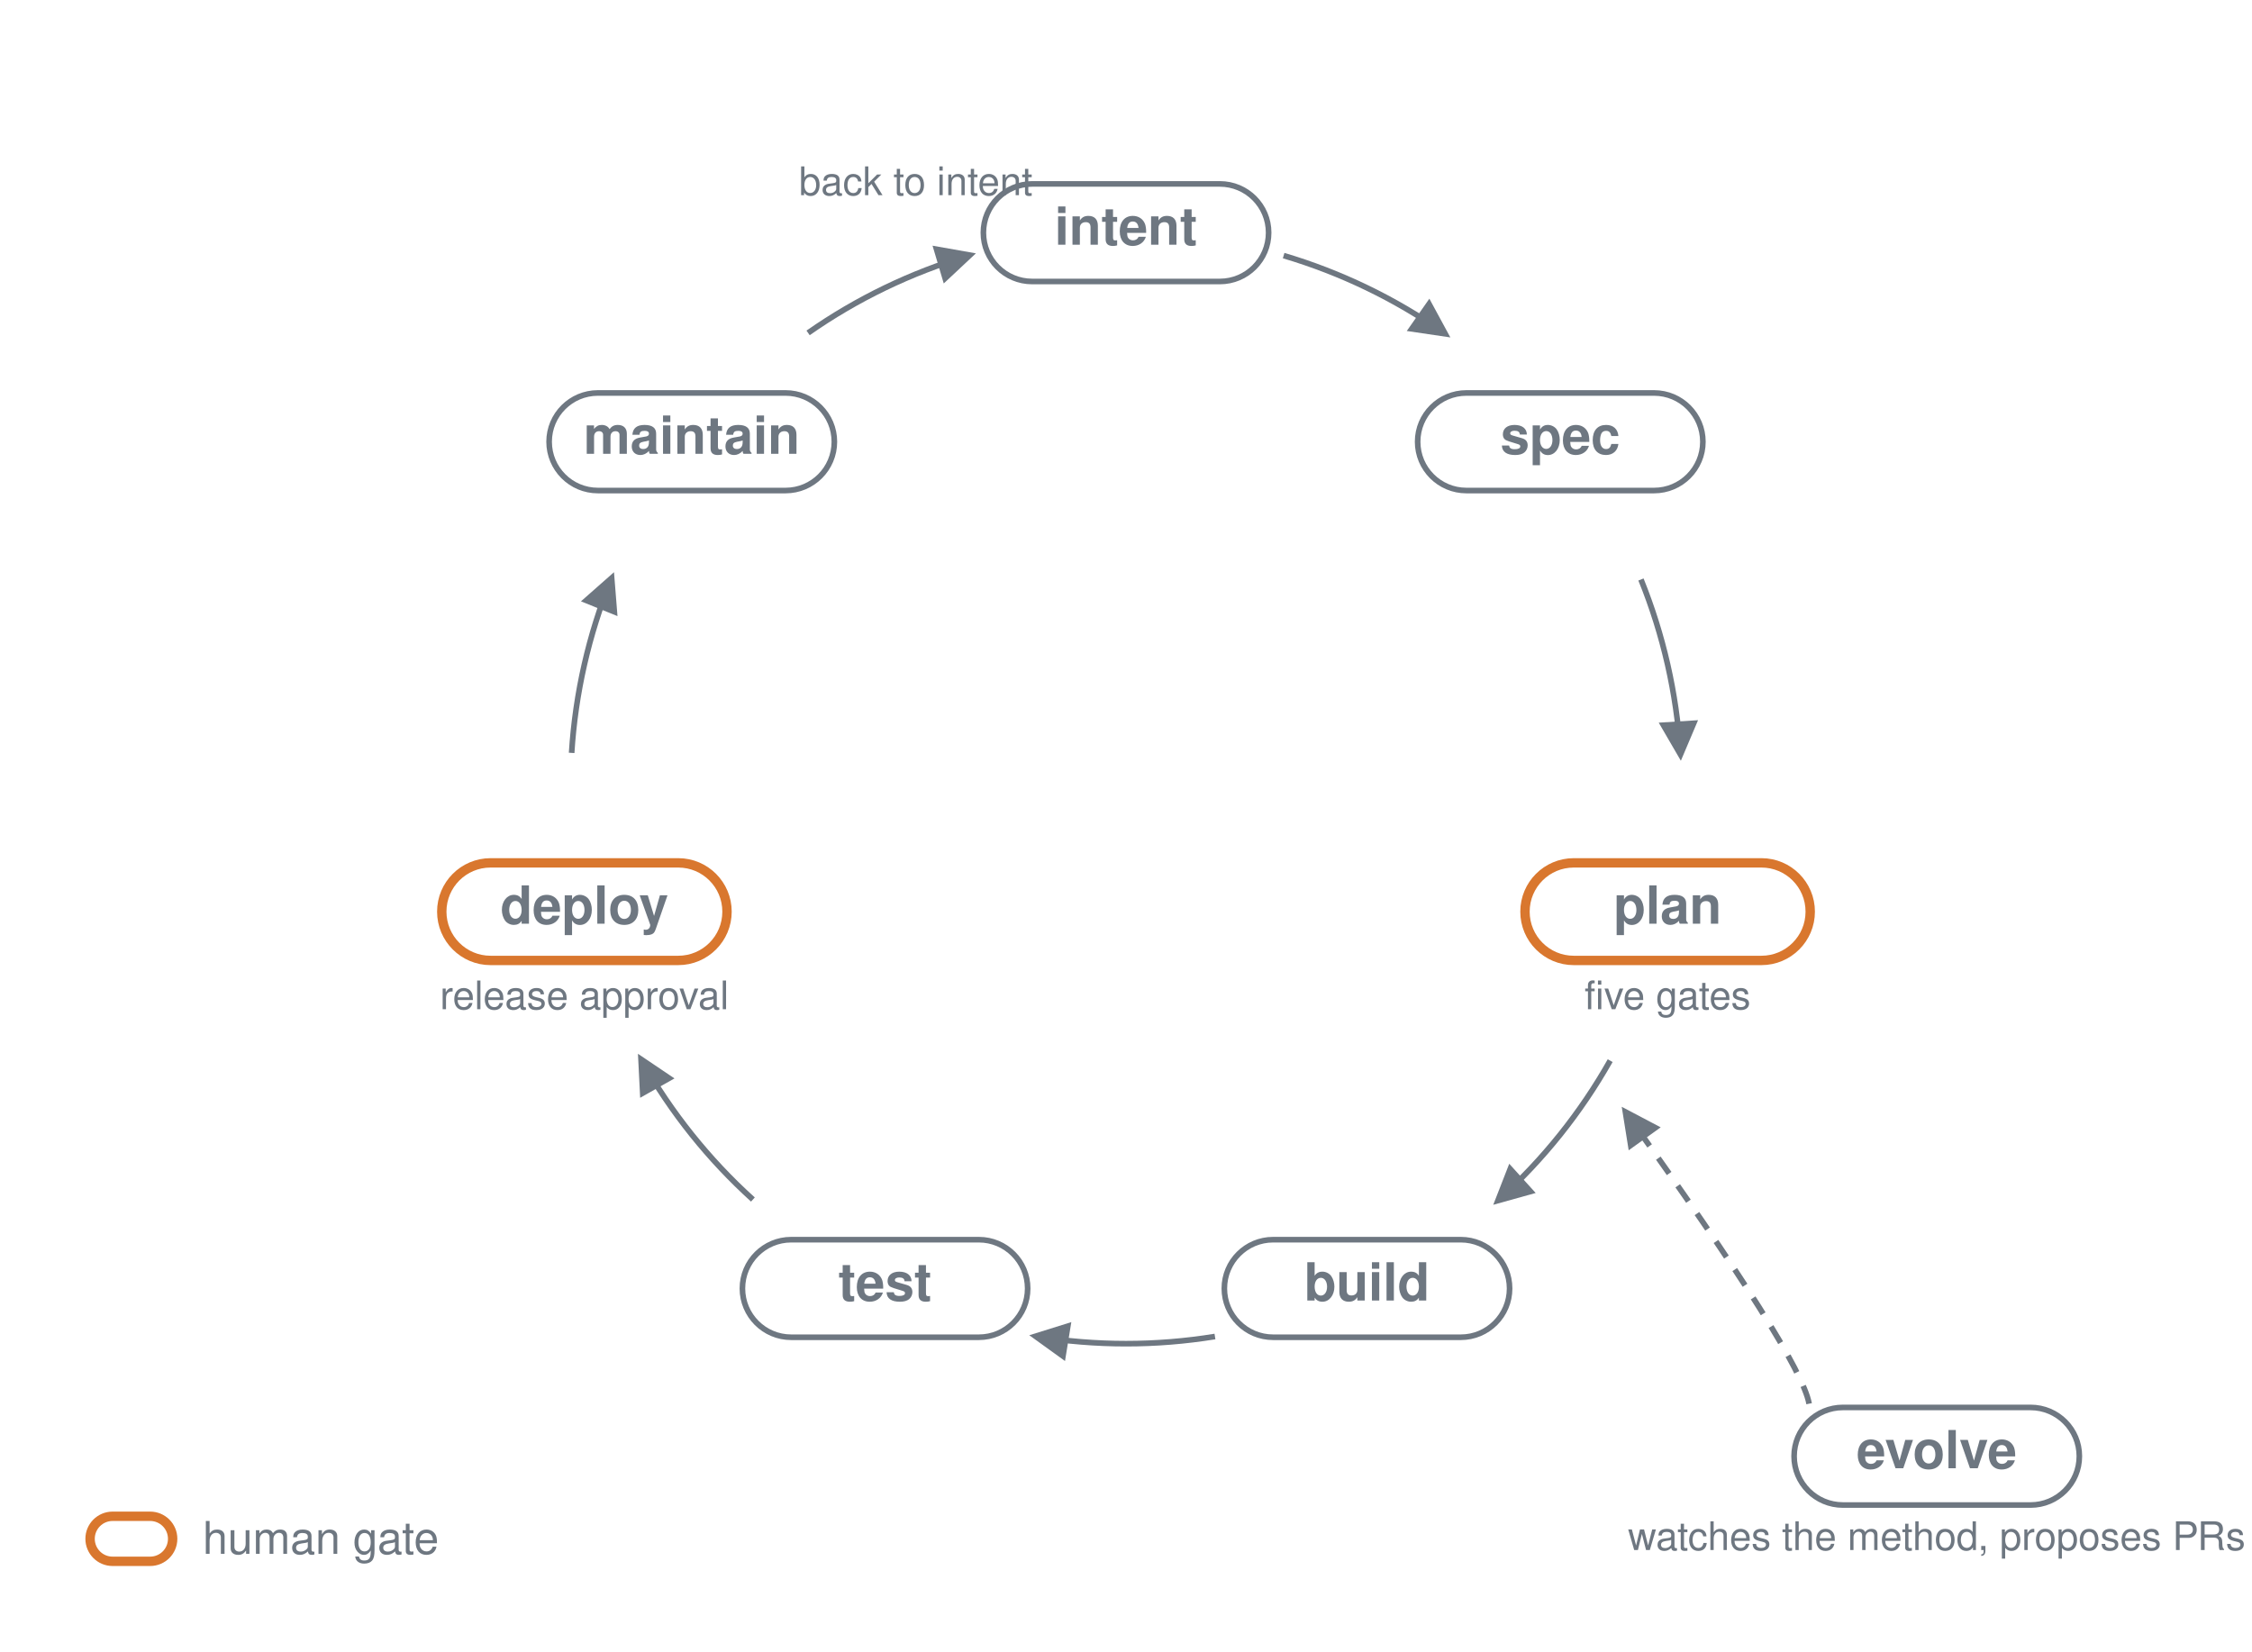
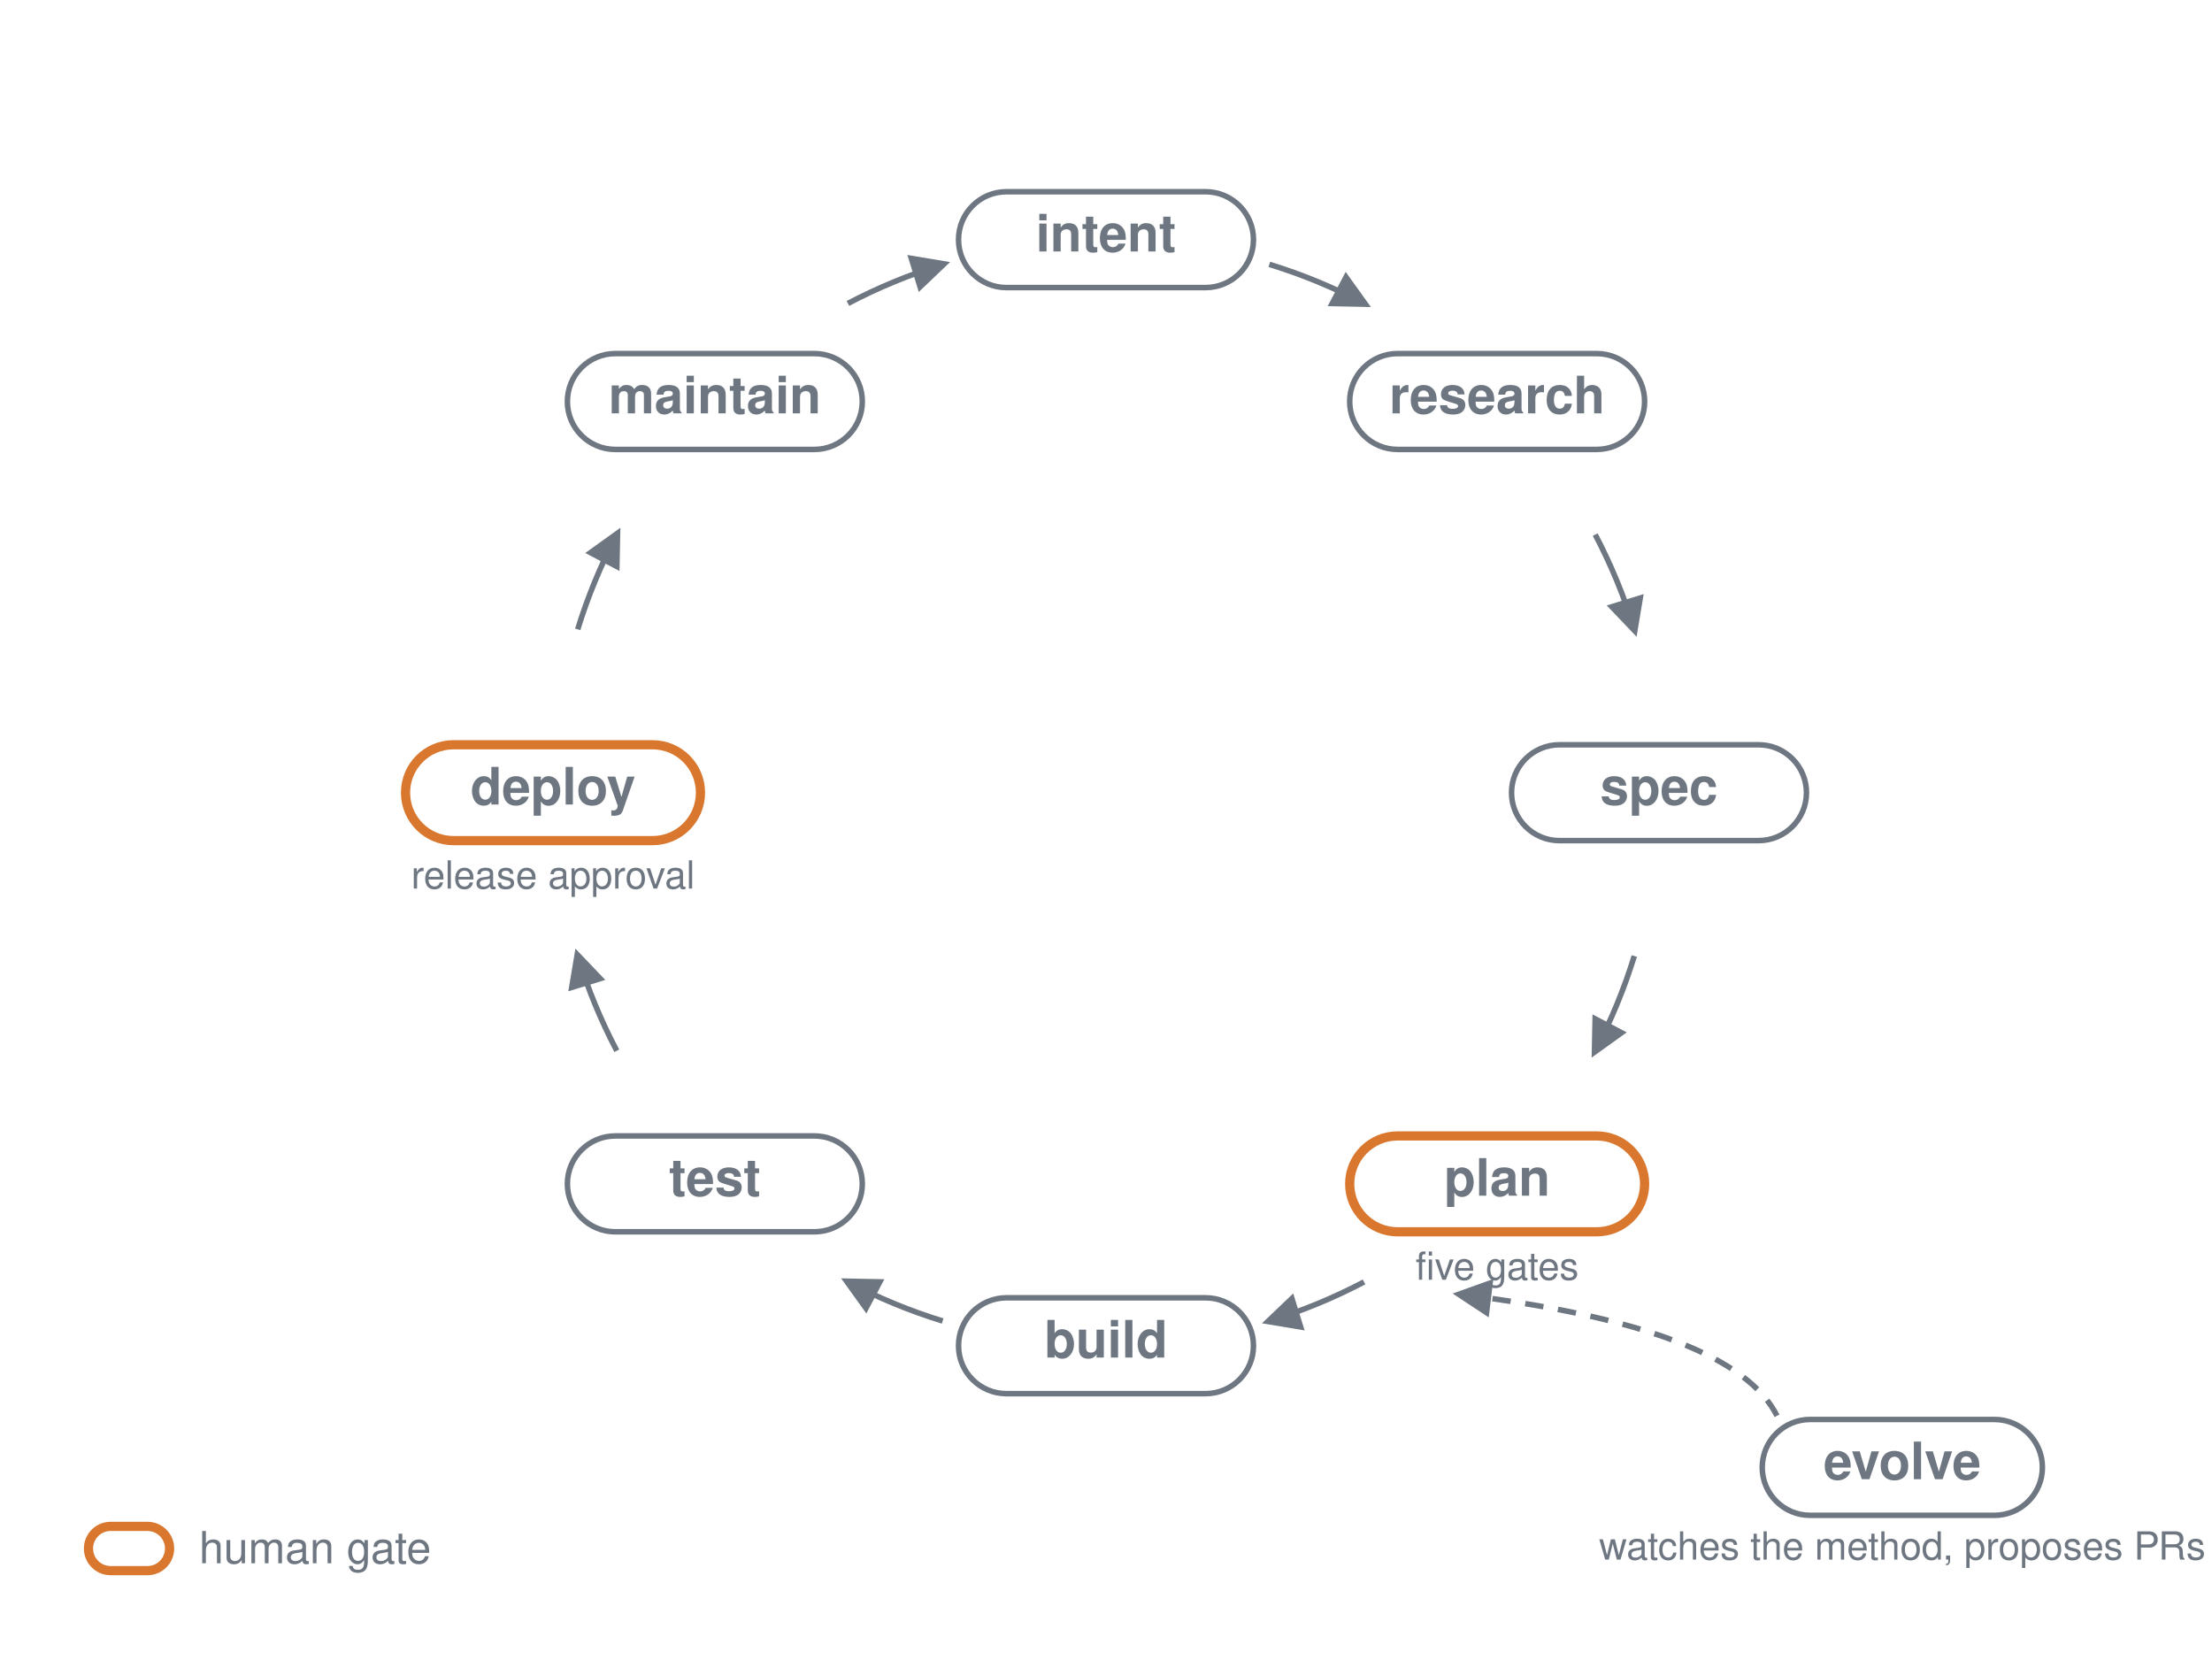
- <svg xmlns="http://www.w3.org/2000/svg" width="600" height="440" viewBox="0 0 600 440" role="img" aria-labelledby="t d">
-   <style>
-   svg { color: #6e7781; font-family: -apple-system, BlinkMacSystemFont, "Segoe UI", Helvetica, Arial, sans-serif; }
-   .lbl { font-size: 14px; font-weight: 600; fill: currentColor; text-anchor: middle; dominant-baseline: central; }
-   .sub { font-size: 10.5px; fill: currentColor; text-anchor: middle; }
-   .cap { font-size: 12px; fill: currentColor; }
-   .pill { fill: none; stroke: currentColor; stroke-width: 1.5; }
-   .gate { stroke: #d9772e; stroke-width: 2.5; }
-   .arc { fill: none; stroke: currentColor; stroke-width: 1.5; }
-   .ev  { fill: none; stroke: currentColor; stroke-width: 1.5; stroke-dasharray: 5 4; }
- </style>
+ <svg xmlns="http://www.w3.org/2000/svg" width="600" height="450" viewBox="0 0 600 450" role="img" aria-labelledby="t d">
+   <style> svg { color: #6e7781; font-family: -apple-system, BlinkMacSystemFont, "Segoe UI", Helvetica, Arial, sans-serif; } .lbl { font-size: 14px; font-weight: 600; fill: currentColor; text-anchor: middle; dominant-baseline: central; } .sub { font-size: 10.5px; fill: currentColor; text-anchor: middle; } .cap { font-size: 12px; fill: currentColor; } .pill { fill: none; stroke: currentColor; stroke-width: 1.5; } .gate { stroke: #d9772e; stroke-width: 2.5; } .arc { fill: none; stroke: currentColor; stroke-width: 1.5; } .ev { fill: none; stroke: currentColor; stroke-width: 1.5; stroke-dasharray: 5 4; } </style>
  <defs>
    <marker id="ah" viewBox="0 0 10 10" refX="8" refY="5" markerWidth="7" markerHeight="7" orient="auto-start-reverse">
      <path d="M0,0 L10,5 L0,10 z" fill="currentColor" />
    </marker>
  </defs>
-   <path class="arc" marker-end="url(#ah)" d="M342.0,68.1 A148,148 0 0 1 384.7,88.7" />
-   <path class="arc" marker-end="url(#ah)" d="M437.2,154.4 A148,148 0 0 1 447.7,200.6" />
-   <path class="arc" marker-end="url(#ah)" d="M429.0,282.6 A148,148 0 0 1 399.4,319.6" />
-   <path class="arc" marker-end="url(#ah)" d="M323.7,356.1 A148,148 0 0 1 276.3,356.1" />
-   <path class="arc" marker-end="url(#ah)" d="M200.6,319.6 A148,148 0 0 1 171.0,282.6" />
-   <path class="arc" marker-end="url(#ah)" d="M152.3,200.6 A148,148 0 0 1 162.8,154.4" />
-   <path class="arc" marker-end="url(#ah)" d="M215.3,88.7 A148,148 0 0 1 258.0,68.1" />
-   <rect class="pill" x="262.0" y="49.0" width="76" height="26" rx="13" />
-   <text class="lbl" x="300.0" y="62.0">intent</text>
-   <rect class="pill" x="377.7" y="104.7" width="76" height="26" rx="13" />
-   <text class="lbl" x="415.7" y="117.7">spec</text>
-   <rect class="pill gate" x="406.3" y="229.9" width="76" height="26" rx="13" />
-   <text class="lbl" x="444.3" y="242.9">plan</text>
-   <text class="sub" x="444.3" y="268.9">five gates</text>
-   <rect class="pill" x="326.2" y="330.3" width="76" height="26" rx="13" />
-   <text class="lbl" x="364.2" y="343.3">build</text>
-   <rect class="pill" x="197.8" y="330.3" width="76" height="26" rx="13" />
-   <text class="lbl" x="235.8" y="343.3">test</text>
-   <rect class="pill gate" x="117.7" y="229.9" width="76" height="26" rx="13" />
-   <text class="lbl" x="155.7" y="242.9">deploy</text>
-   <text class="sub" x="155.7" y="268.9">release approval</text>
-   <rect class="pill" x="146.3" y="104.7" width="76" height="26" rx="13" />
-   <text class="lbl" x="184.3" y="117.7">maintain</text>
-   <text class="sub" x="244" y="52" text-anchor="end">back to intent</text>
-   <rect class="pill" x="478.0" y="375.0" width="76" height="26" rx="13" />
-   <text class="lbl" x="516" y="388">evolve</text>
-   <text class="sub" x="516" y="413">watches the method, proposes PRs</text>
-   <path class="ev" marker-end="url(#ah)" d="M482,374 Q479.7,361.3 433.3,296.6" />
-   <rect x="24" y="404" width="22" height="12" rx="6" fill="none" stroke="#d9772e" stroke-width="2.5" />
-   <text class="cap" x="54" y="414">human gate</text>
+   <path class="arc" marker-end="url(#ah)" d="M344.3,71.7 A150,150 0 0 1 370.0,82.3" />
+   <path class="arc" marker-end="url(#ah)" d="M432.7,145.0 A150,150 0 0 1 443.3,170.7" />
+   <path class="arc" marker-end="url(#ah)" d="M443.3,259.3 A150,150 0 0 1 432.7,285.0" />
+   <path class="arc" marker-end="url(#ah)" d="M370.0,347.7 A150,150 0 0 1 344.3,358.3" />
+   <path class="arc" marker-end="url(#ah)" d="M255.7,358.3 A150,150 0 0 1 230.0,347.7" />
+   <path class="arc" marker-end="url(#ah)" d="M167.3,285.0 A150,150 0 0 1 156.7,259.3" />
+   <path class="arc" marker-end="url(#ah)" d="M156.7,170.7 A150,150 0 0 1 167.3,145.0" />
+   <path class="arc" marker-end="url(#ah)" d="M230.0,82.3 A150,150 0 0 1 255.7,71.7" />
+   <rect class="pill" x="260.0" y="52.0" width="80" height="26" rx="13" />
+   <text class="lbl" x="300.0" y="65.0">intent</text>
+   <rect class="pill" x="366.1" y="95.9" width="80" height="26" rx="13" />
+   <text class="lbl" x="406.1" y="108.9">research</text>
+   <rect class="pill" x="410.0" y="202.0" width="80" height="26" rx="13" />
+   <text class="lbl" x="450.0" y="215.0">spec</text>
+   <rect class="pill gate" x="366.1" y="308.1" width="80" height="26" rx="13" />
+   <text class="lbl" x="406.1" y="321.1">plan</text>
+   <text class="sub" x="406.1" y="347.1">five gates</text>
+   <rect class="pill" x="260.0" y="352.0" width="80" height="26" rx="13" />
+   <text class="lbl" x="300.0" y="365.0">build</text>
+   <rect class="pill" x="153.9" y="308.1" width="80" height="26" rx="13" />
+   <text class="lbl" x="193.9" y="321.1">test</text>
+   <rect class="pill gate" x="110.0" y="202.0" width="80" height="26" rx="13" />
+   <text class="lbl" x="150.0" y="215.0">deploy</text>
+   <text class="sub" x="150.0" y="241.0">release approval</text>
+   <rect class="pill" x="153.9" y="95.9" width="80" height="26" rx="13" />
+   <text class="lbl" x="193.9" y="108.9">maintain</text>
+   <rect class="pill" x="478" y="385" width="76" height="26" rx="13" />
+   <text class="lbl" x="516" y="398">evolve</text>
+   <text class="sub" x="516" y="423">watches the method, proposes PRs</text>
+   <path class="ev" marker-end="url(#ah)" d="M482,384 Q470,360 396.1,351.1" />
+   <rect x="24" y="414" width="22" height="12" rx="6" fill="none" stroke="#d9772e" stroke-width="2.5" />
+   <text class="cap" x="54" y="424">human gate</text>
</svg>
